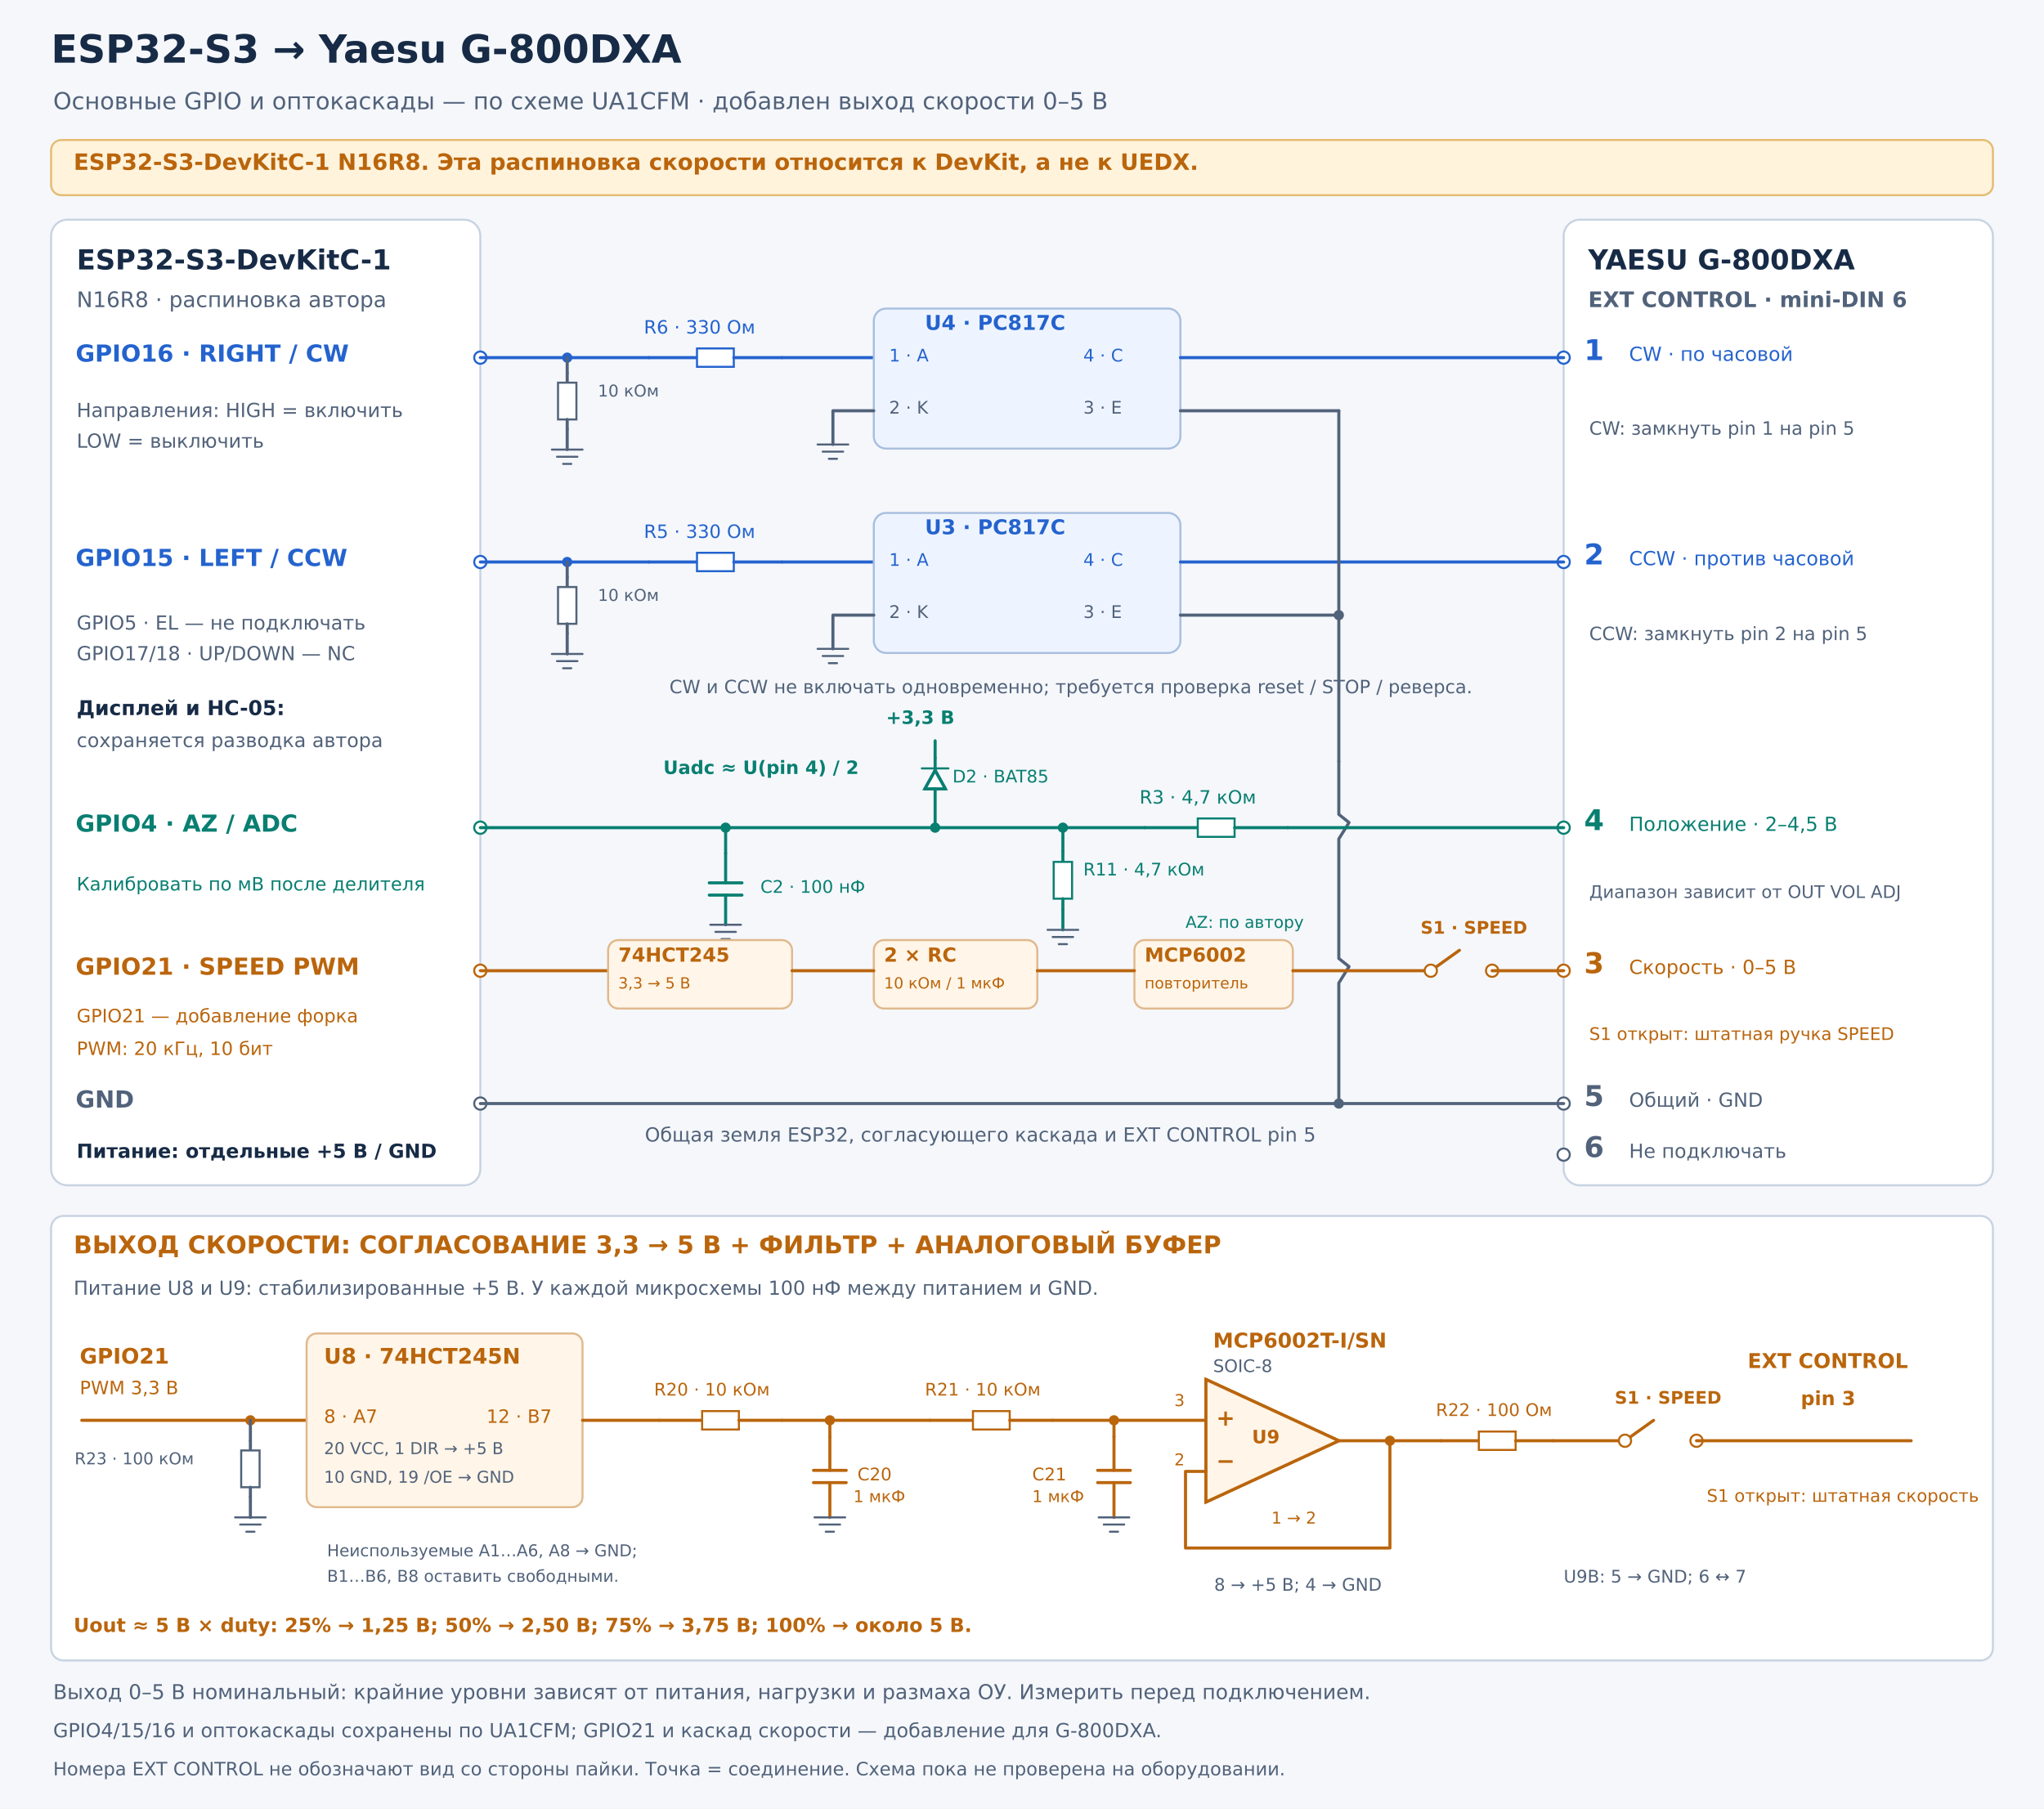
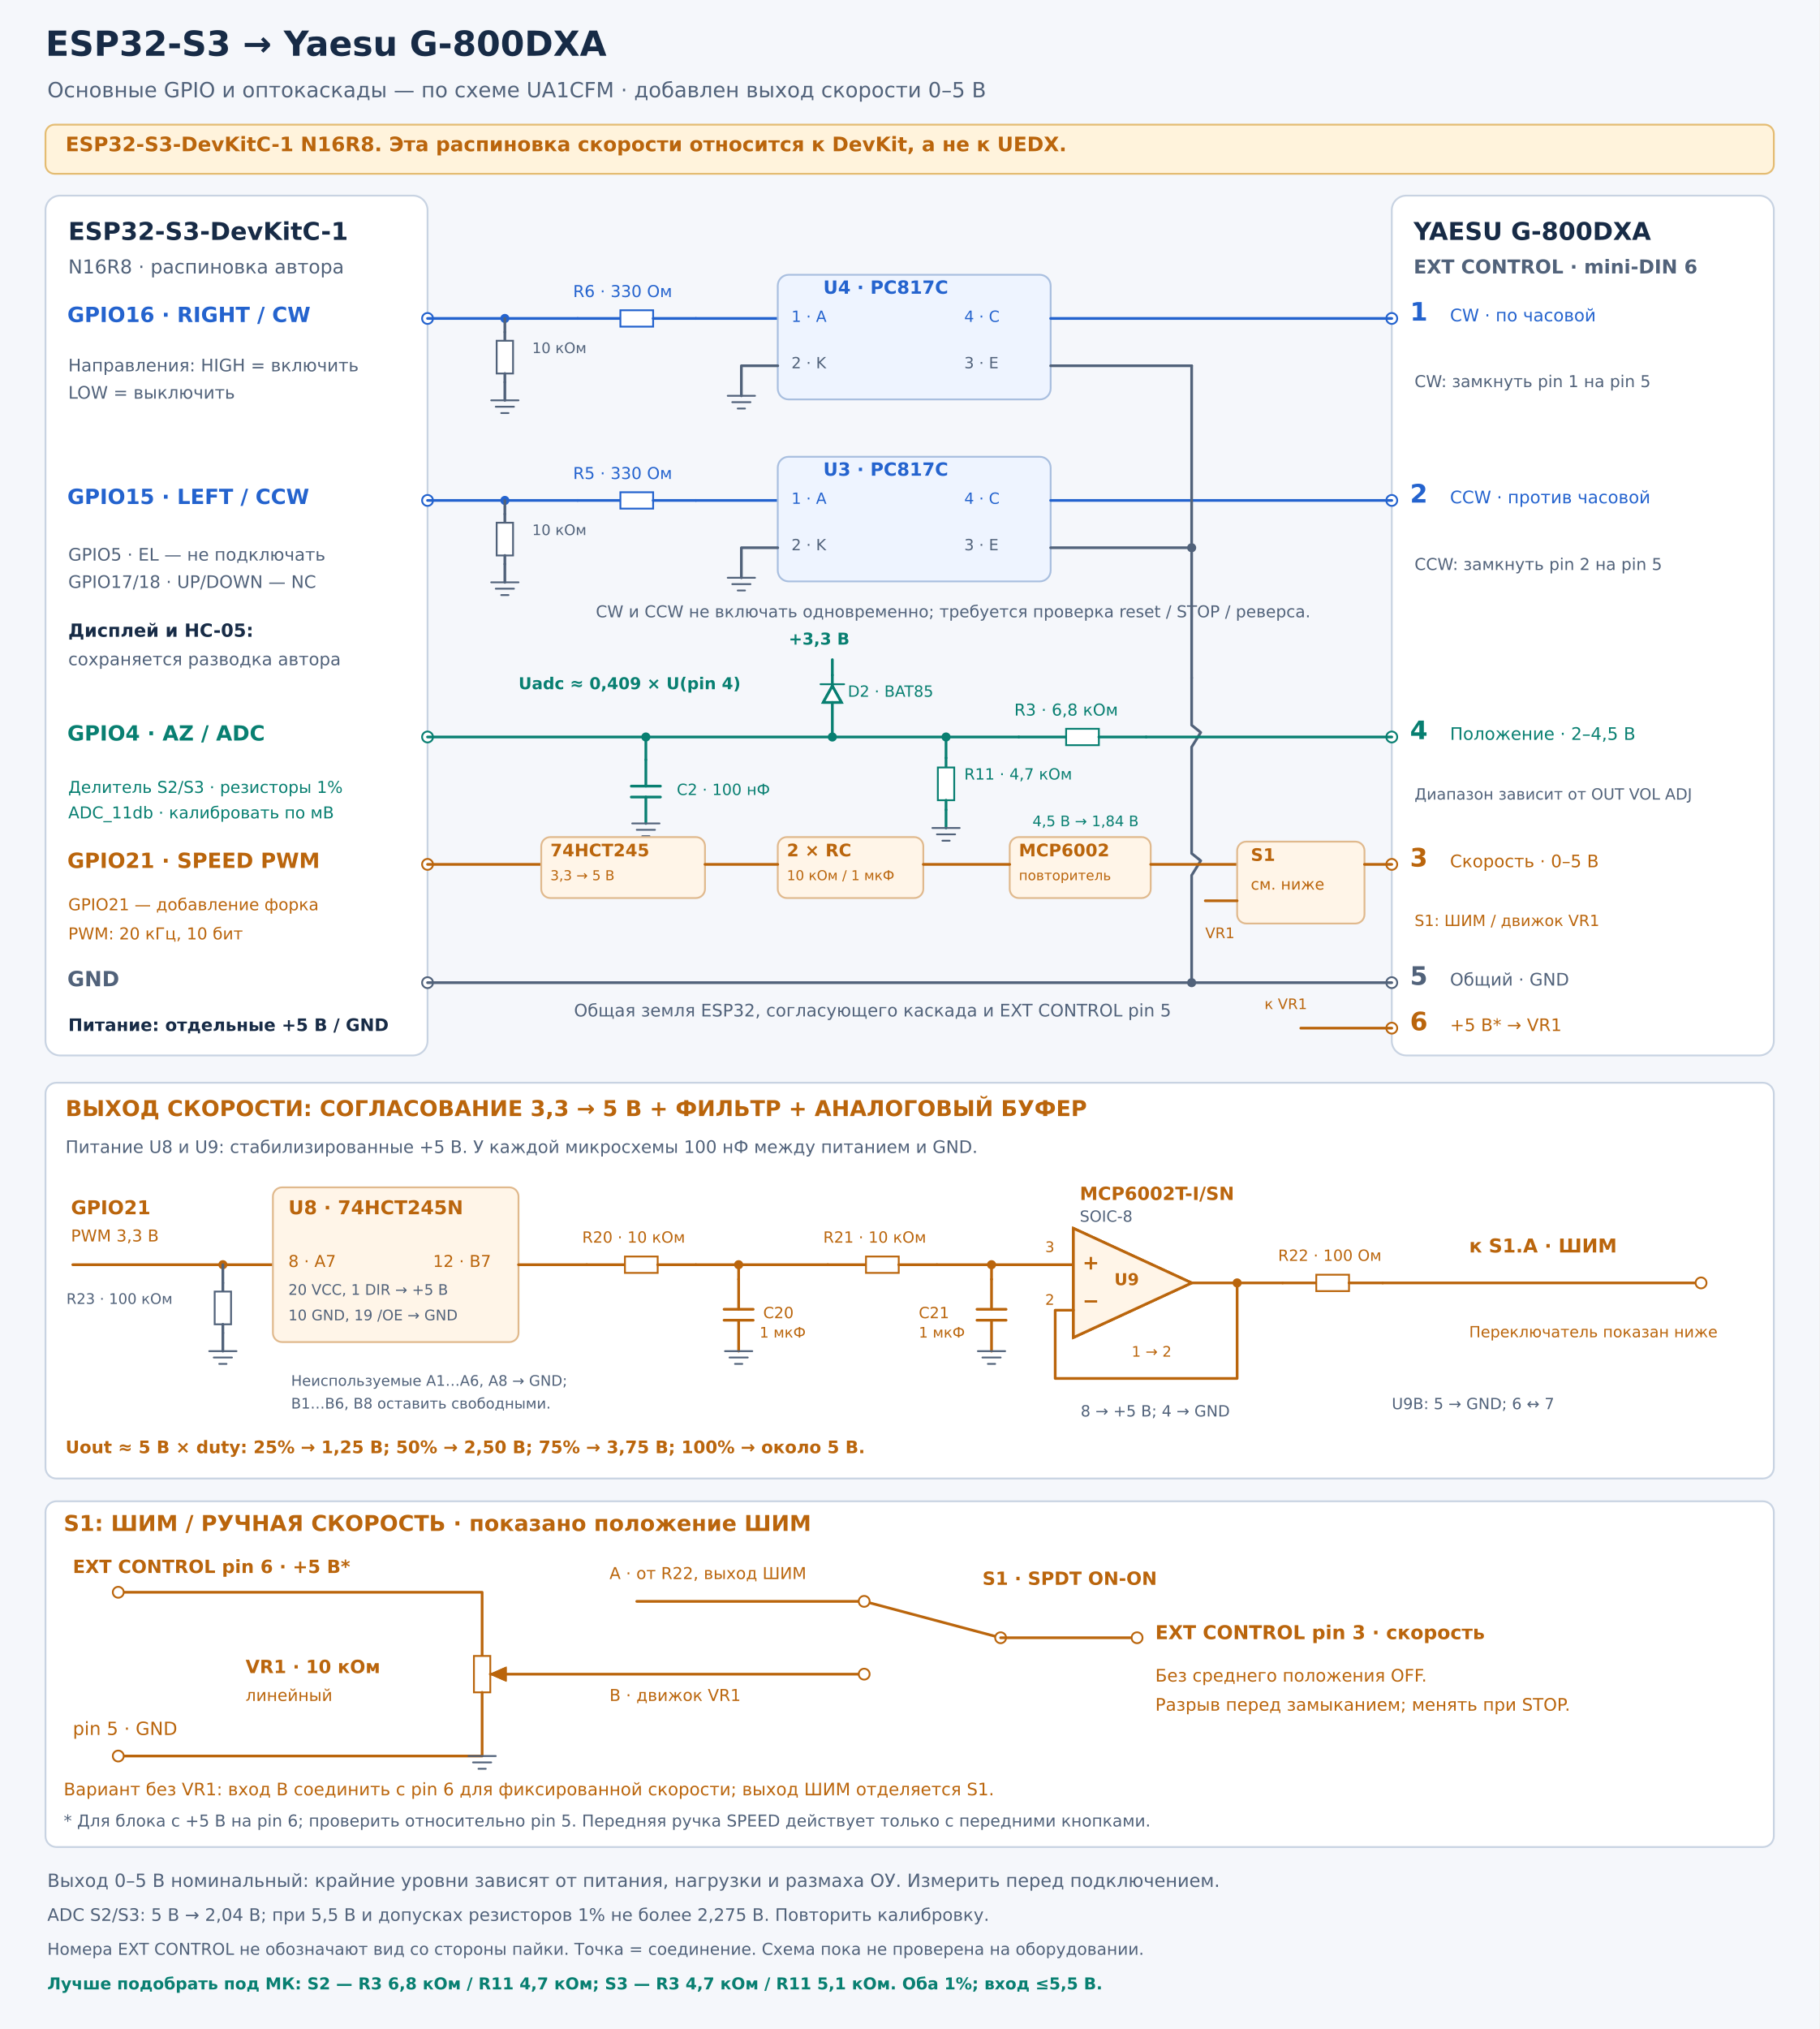
- <svg xmlns="http://www.w3.org/2000/svg" width="2000" height="1770" viewBox="0 0 2000 1770">
-   <rect width="2000" height="1770" fill="#f5f7fb" />
+ <svg xmlns="http://www.w3.org/2000/svg" width="2000" height="2230" viewBox="0 0 2000 2230">
+   <rect width="2000" height="2230" fill="#f5f7fb" />
  <text x="50" y="35" dominant-baseline="text-before-edge" font-family="DejaVu Sans,sans-serif" font-size="38" font-weight="bold" fill="#172b46">ESP32-S3 → Yaesu G-800DXA</text>
  <text x="52" y="91" dominant-baseline="text-before-edge" font-family="DejaVu Sans,sans-serif" font-size="23" font-weight="normal" fill="#51627a">Основные GPIO и оптокаскады — по схеме UA1CFM · добавлен выход скорости 0–5 В</text>
  <rect x="50" y="137" width="1900" height="54" rx="10" fill="#fff3dc" stroke="#e4bc72" stroke-width="2" />
  <text x="72" y="151" dominant-baseline="text-before-edge" font-family="DejaVu Sans,sans-serif" font-size="22" font-weight="bold" fill="#ba650c">ESP32-S3-DevKitC-1 N16R8. Эта распиновка скорости относится к DevKit, а не к UEDX.</text>
  <rect x="50" y="215" width="420" height="945" rx="16" fill="white" stroke="#c8d3e2" stroke-width="2" />
  <text x="75" y="245" dominant-baseline="text-before-edge" font-family="DejaVu Sans,sans-serif" font-size="27" font-weight="bold" fill="#172b46">ESP32-S3-DevKitC-1</text>
  <text x="75" y="286" dominant-baseline="text-before-edge" font-family="DejaVu Sans,sans-serif" font-size="21" font-weight="normal" fill="#51627a">N16R8 · распиновка автора</text>
  <text x="74" y="338" dominant-baseline="text-before-edge" font-family="DejaVu Sans,sans-serif" font-size="23" font-weight="bold" fill="#2463ce">GPIO16 · RIGHT / CW</text>
  <circle cx="470" cy="350" r="6" fill="white" stroke="#2463ce" stroke-width="2" />
  <text x="74" y="538" dominant-baseline="text-before-edge" font-family="DejaVu Sans,sans-serif" font-size="23" font-weight="bold" fill="#2463ce">GPIO15 · LEFT / CCW</text>
  <circle cx="470" cy="550" r="6" fill="white" stroke="#2463ce" stroke-width="2" />
  <text x="74" y="798" dominant-baseline="text-before-edge" font-family="DejaVu Sans,sans-serif" font-size="23" font-weight="bold" fill="#087f71">GPIO4 · AZ / ADC</text>
  <circle cx="470" cy="810" r="6" fill="white" stroke="#087f71" stroke-width="2" />
  <text x="74" y="938" dominant-baseline="text-before-edge" font-family="DejaVu Sans,sans-serif" font-size="23" font-weight="bold" fill="#ba650c">GPIO21 · SPEED PWM</text>
  <circle cx="470" cy="950" r="6" fill="white" stroke="#ba650c" stroke-width="2" />
  <text x="74" y="1068" dominant-baseline="text-before-edge" font-family="DejaVu Sans,sans-serif" font-size="23" font-weight="bold" fill="#51627a">GND</text>
  <circle cx="470" cy="1080" r="6" fill="white" stroke="#51627a" stroke-width="2" />
  <text x="75" y="395" dominant-baseline="text-before-edge" font-family="DejaVu Sans,sans-serif" font-size="19" font-weight="normal" fill="#51627a">Направления: HIGH = включить</text>
  <text x="75" y="425" dominant-baseline="text-before-edge" font-family="DejaVu Sans,sans-serif" font-size="19" font-weight="normal" fill="#51627a">LOW = выключить</text>
  <text x="75" y="603" dominant-baseline="text-before-edge" font-family="DejaVu Sans,sans-serif" font-size="19" font-weight="normal" fill="#51627a">GPIO5 · EL — не подключать</text>
  <text x="75" y="633" dominant-baseline="text-before-edge" font-family="DejaVu Sans,sans-serif" font-size="19" font-weight="normal" fill="#51627a">GPIO17/18 · UP/DOWN — NC</text>
  <text x="75" y="686" dominant-baseline="text-before-edge" font-family="DejaVu Sans,sans-serif" font-size="20" font-weight="bold" fill="#172b46">Дисплей и HC-05:</text>
  <text x="75" y="718" dominant-baseline="text-before-edge" font-family="DejaVu Sans,sans-serif" font-size="19" font-weight="normal" fill="#51627a">сохраняется разводка автора</text>
-   <text x="75" y="859" dominant-baseline="text-before-edge" font-family="DejaVu Sans,sans-serif" font-size="18" font-weight="normal" fill="#087f71">Калибровать по мВ после делителя</text>
+   <text x="75" y="859" dominant-baseline="text-before-edge" font-family="DejaVu Sans,sans-serif" font-size="18" font-weight="normal" fill="#087f71">Делитель S2/S3 · резисторы 1%</text>
+   <text x="75" y="887" dominant-baseline="text-before-edge" font-family="DejaVu Sans,sans-serif" font-size="18" font-weight="normal" fill="#087f71">ADC_11db · калибровать по мВ</text>
  <text x="75" y="988" dominant-baseline="text-before-edge" font-family="DejaVu Sans,sans-serif" font-size="18" font-weight="normal" fill="#ba650c">GPIO21 — добавление форка</text>
  <text x="75" y="1020" dominant-baseline="text-before-edge" font-family="DejaVu Sans,sans-serif" font-size="18" font-weight="normal" fill="#ba650c">PWM: 20 кГц, 10 бит</text>
  <text x="75" y="1120" dominant-baseline="text-before-edge" font-family="DejaVu Sans,sans-serif" font-size="19" font-weight="bold" fill="#172b46">Питание: отдельные +5 В / GND</text>
  <rect x="1530" y="215" width="420" height="945" rx="16" fill="white" stroke="#c8d3e2" stroke-width="2" />
  <text x="1554" y="245" dominant-baseline="text-before-edge" font-family="DejaVu Sans,sans-serif" font-size="27" font-weight="bold" fill="#172b46">YAESU G-800DXA</text>
  <text x="1554" y="286" dominant-baseline="text-before-edge" font-family="DejaVu Sans,sans-serif" font-size="21" font-weight="bold" fill="#51627a">EXT CONTROL · mini-DIN 6</text>
  <circle cx="1530" cy="350" r="6" fill="white" stroke="#2463ce" stroke-width="2" />
  <text x="1550" y="333" dominant-baseline="text-before-edge" font-family="DejaVu Sans,sans-serif" font-size="28" font-weight="bold" fill="#2463ce">1</text>
  <text x="1594" y="340" dominant-baseline="text-before-edge" font-family="DejaVu Sans,sans-serif" font-size="19" font-weight="normal" fill="#2463ce">CW · по часовой</text>
  <circle cx="1530" cy="550" r="6" fill="white" stroke="#2463ce" stroke-width="2" />
  <text x="1550" y="533" dominant-baseline="text-before-edge" font-family="DejaVu Sans,sans-serif" font-size="28" font-weight="bold" fill="#2463ce">2</text>
  <text x="1594" y="540" dominant-baseline="text-before-edge" font-family="DejaVu Sans,sans-serif" font-size="19" font-weight="normal" fill="#2463ce">CCW · против часовой</text>
  <circle cx="1530" cy="810" r="6" fill="white" stroke="#087f71" stroke-width="2" />
  <text x="1550" y="793" dominant-baseline="text-before-edge" font-family="DejaVu Sans,sans-serif" font-size="28" font-weight="bold" fill="#087f71">4</text>
  <text x="1594" y="800" dominant-baseline="text-before-edge" font-family="DejaVu Sans,sans-serif" font-size="19" font-weight="normal" fill="#087f71">Положение · 2–4,5 В</text>
  <circle cx="1530" cy="950" r="6" fill="white" stroke="#ba650c" stroke-width="2" />
  <text x="1550" y="933" dominant-baseline="text-before-edge" font-family="DejaVu Sans,sans-serif" font-size="28" font-weight="bold" fill="#ba650c">3</text>
  <text x="1594" y="940" dominant-baseline="text-before-edge" font-family="DejaVu Sans,sans-serif" font-size="19" font-weight="normal" fill="#ba650c">Скорость · 0–5 В</text>
  <circle cx="1530" cy="1080" r="6" fill="white" stroke="#51627a" stroke-width="2" />
  <text x="1550" y="1063" dominant-baseline="text-before-edge" font-family="DejaVu Sans,sans-serif" font-size="28" font-weight="bold" fill="#51627a">5</text>
  <text x="1594" y="1070" dominant-baseline="text-before-edge" font-family="DejaVu Sans,sans-serif" font-size="19" font-weight="normal" fill="#51627a">Общий · GND</text>
-   <circle cx="1530" cy="1130" r="6" fill="white" stroke="#51627a" stroke-width="2" />
-   <text x="1550" y="1113" dominant-baseline="text-before-edge" font-family="DejaVu Sans,sans-serif" font-size="28" font-weight="bold" fill="#51627a">6</text>
-   <text x="1594" y="1120" dominant-baseline="text-before-edge" font-family="DejaVu Sans,sans-serif" font-size="19" font-weight="normal" fill="#51627a">Не подключать</text>
+   <circle cx="1530" cy="1130" r="6" fill="white" stroke="#ba650c" stroke-width="2" />
+   <text x="1550" y="1113" dominant-baseline="text-before-edge" font-family="DejaVu Sans,sans-serif" font-size="28" font-weight="bold" fill="#ba650c">6</text>
+   <text x="1594" y="1120" dominant-baseline="text-before-edge" font-family="DejaVu Sans,sans-serif" font-size="19" font-weight="normal" fill="#ba650c">+5 В* → VR1</text>
  <text x="1555" y="413" dominant-baseline="text-before-edge" font-family="DejaVu Sans,sans-serif" font-size="18" font-weight="normal" fill="#51627a">CW: замкнуть pin 1 на pin 5</text>
  <text x="1555" y="614" dominant-baseline="text-before-edge" font-family="DejaVu Sans,sans-serif" font-size="18" font-weight="normal" fill="#51627a">CCW: замкнуть pin 2 на pin 5</text>
  <text x="1555" y="867" dominant-baseline="text-before-edge" font-family="DejaVu Sans,sans-serif" font-size="17" font-weight="normal" fill="#51627a">Диапазон зависит от OUT VOL ADJ</text>
-   <text x="1555" y="1006" dominant-baseline="text-before-edge" font-family="DejaVu Sans,sans-serif" font-size="17" font-weight="normal" fill="#ba650c">S1 открыт: штатная ручка SPEED</text>
+   <text x="1555" y="1006" dominant-baseline="text-before-edge" font-family="DejaVu Sans,sans-serif" font-size="17" font-weight="normal" fill="#ba650c">S1: ШИМ / движок VR1</text>
  <polyline points="470,350 635,350" fill="none" stroke="#2463ce" stroke-width="3" stroke-linecap="round" stroke-linejoin="round" />
  <polyline points="635,350 682.0,350" fill="none" stroke="#2463ce" stroke-width="3" stroke-linecap="round" stroke-linejoin="round" />
  <rect x="682.0" y="341" width="36" height="18" rx="0" fill="white" stroke="#2463ce" stroke-width="2" />
  <polyline points="718.0,350 765,350" fill="none" stroke="#2463ce" stroke-width="3" stroke-linecap="round" stroke-linejoin="round" />
  <text x="630" y="314" dominant-baseline="text-before-edge" font-family="DejaVu Sans,sans-serif" font-size="18" font-weight="normal" fill="#2463ce">R6 · 330 Ом</text>
  <polyline points="765,350 855,350" fill="none" stroke="#2463ce" stroke-width="3" stroke-linecap="round" stroke-linejoin="round" />
  <circle cx="555" cy="350" r="5" fill="#2463ce" />
  <polyline points="555,365 555,374.5" fill="none" stroke="#51627a" stroke-width="3" stroke-linecap="round" stroke-linejoin="round" />
  <rect x="546" y="374.5" width="18" height="36" rx="0" fill="white" stroke="#51627a" stroke-width="2" />
  <polyline points="555,410.5 555,420" fill="none" stroke="#51627a" stroke-width="3" stroke-linecap="round" stroke-linejoin="round" />
  <text x="585" y="377" dominant-baseline="text-before-edge" font-family="DejaVu Sans,sans-serif" font-size="16" font-weight="normal" fill="#51627a">10 кОм</text>
  <polyline points="555,350 555,365" fill="none" stroke="#51627a" stroke-width="3" stroke-linecap="round" stroke-linejoin="round" />
  <polyline points="555,420 555,440" fill="none" stroke="#51627a" stroke-width="3" stroke-linecap="round" stroke-linejoin="round" />
  <polyline points="540,440 570,440" fill="none" stroke="#51627a" stroke-width="2" stroke-linecap="round" stroke-linejoin="round" />
  <polyline points="545,447 565,447" fill="none" stroke="#51627a" stroke-width="2" stroke-linecap="round" stroke-linejoin="round" />
  <polyline points="551,454 559,454" fill="none" stroke="#51627a" stroke-width="2" stroke-linecap="round" stroke-linejoin="round" />
  <rect x="855" y="302" width="300" height="137" rx="12" fill="#eef4ff" stroke="#a9bfdf" stroke-width="2" />
  <text x="905" y="309" dominant-baseline="text-before-edge" font-family="DejaVu Sans,sans-serif" font-size="20" font-weight="bold" fill="#2463ce">U4 · PC817C</text>
  <text x="870" y="342" dominant-baseline="text-before-edge" font-family="DejaVu Sans,sans-serif" font-size="17" font-weight="normal" fill="#2463ce">1 · A</text>
  <text x="870" y="393" dominant-baseline="text-before-edge" font-family="DejaVu Sans,sans-serif" font-size="17" font-weight="normal" fill="#51627a">2 · K</text>
  <text x="1060" y="342" dominant-baseline="text-before-edge" font-family="DejaVu Sans,sans-serif" font-size="17" font-weight="normal" fill="#2463ce">4 · C</text>
  <text x="1060" y="393" dominant-baseline="text-before-edge" font-family="DejaVu Sans,sans-serif" font-size="17" font-weight="normal" fill="#51627a">3 · E</text>
  <polyline points="855,402 815,402 815,435" fill="none" stroke="#51627a" stroke-width="3" stroke-linecap="round" stroke-linejoin="round" />
  <polyline points="800,435 830,435" fill="none" stroke="#51627a" stroke-width="2" stroke-linecap="round" stroke-linejoin="round" />
  <polyline points="805,442 825,442" fill="none" stroke="#51627a" stroke-width="2" stroke-linecap="round" stroke-linejoin="round" />
  <polyline points="811,449 819,449" fill="none" stroke="#51627a" stroke-width="2" stroke-linecap="round" stroke-linejoin="round" />
  <polyline points="1155,350 1530,350" fill="none" stroke="#2463ce" stroke-width="3" stroke-linecap="round" stroke-linejoin="round" />
  <polyline points="1155,402 1310,402" fill="none" stroke="#51627a" stroke-width="3" stroke-linecap="round" stroke-linejoin="round" />
  <polyline points="470,550 635,550" fill="none" stroke="#2463ce" stroke-width="3" stroke-linecap="round" stroke-linejoin="round" />
  <polyline points="635,550 682.0,550" fill="none" stroke="#2463ce" stroke-width="3" stroke-linecap="round" stroke-linejoin="round" />
  <rect x="682.0" y="541" width="36" height="18" rx="0" fill="white" stroke="#2463ce" stroke-width="2" />
  <polyline points="718.0,550 765,550" fill="none" stroke="#2463ce" stroke-width="3" stroke-linecap="round" stroke-linejoin="round" />
  <text x="630" y="514" dominant-baseline="text-before-edge" font-family="DejaVu Sans,sans-serif" font-size="18" font-weight="normal" fill="#2463ce">R5 · 330 Ом</text>
  <polyline points="765,550 855,550" fill="none" stroke="#2463ce" stroke-width="3" stroke-linecap="round" stroke-linejoin="round" />
  <circle cx="555" cy="550" r="5" fill="#2463ce" />
  <polyline points="555,565 555,574.5" fill="none" stroke="#51627a" stroke-width="3" stroke-linecap="round" stroke-linejoin="round" />
  <rect x="546" y="574.5" width="18" height="36" rx="0" fill="white" stroke="#51627a" stroke-width="2" />
  <polyline points="555,610.5 555,620" fill="none" stroke="#51627a" stroke-width="3" stroke-linecap="round" stroke-linejoin="round" />
  <text x="585" y="577" dominant-baseline="text-before-edge" font-family="DejaVu Sans,sans-serif" font-size="16" font-weight="normal" fill="#51627a">10 кОм</text>
  <polyline points="555,550 555,565" fill="none" stroke="#51627a" stroke-width="3" stroke-linecap="round" stroke-linejoin="round" />
  <polyline points="555,620 555,640" fill="none" stroke="#51627a" stroke-width="3" stroke-linecap="round" stroke-linejoin="round" />
  <polyline points="540,640 570,640" fill="none" stroke="#51627a" stroke-width="2" stroke-linecap="round" stroke-linejoin="round" />
  <polyline points="545,647 565,647" fill="none" stroke="#51627a" stroke-width="2" stroke-linecap="round" stroke-linejoin="round" />
  <polyline points="551,654 559,654" fill="none" stroke="#51627a" stroke-width="2" stroke-linecap="round" stroke-linejoin="round" />
  <rect x="855" y="502" width="300" height="137" rx="12" fill="#eef4ff" stroke="#a9bfdf" stroke-width="2" />
  <text x="905" y="509" dominant-baseline="text-before-edge" font-family="DejaVu Sans,sans-serif" font-size="20" font-weight="bold" fill="#2463ce">U3 · PC817C</text>
  <text x="870" y="542" dominant-baseline="text-before-edge" font-family="DejaVu Sans,sans-serif" font-size="17" font-weight="normal" fill="#2463ce">1 · A</text>
  <text x="870" y="593" dominant-baseline="text-before-edge" font-family="DejaVu Sans,sans-serif" font-size="17" font-weight="normal" fill="#51627a">2 · K</text>
  <text x="1060" y="542" dominant-baseline="text-before-edge" font-family="DejaVu Sans,sans-serif" font-size="17" font-weight="normal" fill="#2463ce">4 · C</text>
  <text x="1060" y="593" dominant-baseline="text-before-edge" font-family="DejaVu Sans,sans-serif" font-size="17" font-weight="normal" fill="#51627a">3 · E</text>
  <polyline points="855,602 815,602 815,635" fill="none" stroke="#51627a" stroke-width="3" stroke-linecap="round" stroke-linejoin="round" />
  <polyline points="800,635 830,635" fill="none" stroke="#51627a" stroke-width="2" stroke-linecap="round" stroke-linejoin="round" />
  <polyline points="805,642 825,642" fill="none" stroke="#51627a" stroke-width="2" stroke-linecap="round" stroke-linejoin="round" />
  <polyline points="811,649 819,649" fill="none" stroke="#51627a" stroke-width="2" stroke-linecap="round" stroke-linejoin="round" />
  <polyline points="1155,550 1530,550" fill="none" stroke="#2463ce" stroke-width="3" stroke-linecap="round" stroke-linejoin="round" />
  <polyline points="1155,602 1310,602" fill="none" stroke="#51627a" stroke-width="3" stroke-linecap="round" stroke-linejoin="round" />
  <polyline points="1310,402 1310,602 1310,745" fill="none" stroke="#51627a" stroke-width="3" stroke-linecap="round" stroke-linejoin="round" />
  <polyline points="1310,745 1310,797 1320,805 1310,821 1310,938 1320,946 1310,962 1310,1080" fill="none" stroke="#51627a" stroke-width="3" stroke-linecap="round" stroke-linejoin="round" />
  <circle cx="1310" cy="602" r="5" fill="#51627a" />
  <text x="655" y="666" dominant-baseline="text-before-edge" font-family="DejaVu Sans,sans-serif" font-size="18" font-weight="normal" fill="#51627a">CW и CCW не включать одновременно; требуется проверка reset / STOP / реверса.</text>
  <polyline points="1530,810 1260,810" fill="none" stroke="#087f71" stroke-width="3" stroke-linecap="round" stroke-linejoin="round" />
  <polyline points="1120,810 1172.0,810" fill="none" stroke="#087f71" stroke-width="3" stroke-linecap="round" stroke-linejoin="round" />
  <rect x="1172.0" y="801" width="36" height="18" rx="0" fill="white" stroke="#087f71" stroke-width="2" />
  <polyline points="1208.0,810 1260,810" fill="none" stroke="#087f71" stroke-width="3" stroke-linecap="round" stroke-linejoin="round" />
-   <text x="1115" y="774" dominant-baseline="text-before-edge" font-family="DejaVu Sans,sans-serif" font-size="18" font-weight="normal" fill="#087f71">R3 · 4,7 кОм</text>
+   <text x="1115" y="774" dominant-baseline="text-before-edge" font-family="DejaVu Sans,sans-serif" font-size="18" font-weight="normal" fill="#087f71">R3 · 6,8 кОм</text>
  <polyline points="1120,810 470,810" fill="none" stroke="#087f71" stroke-width="3" stroke-linecap="round" stroke-linejoin="round" />
  <polyline points="1040,833 1040,843.5" fill="none" stroke="#087f71" stroke-width="3" stroke-linecap="round" stroke-linejoin="round" />
  <rect x="1031" y="843.5" width="18" height="36" rx="0" fill="white" stroke="#087f71" stroke-width="2" />
  <polyline points="1040,879.5 1040,890" fill="none" stroke="#087f71" stroke-width="3" stroke-linecap="round" stroke-linejoin="round" />
  <text x="1060" y="845" dominant-baseline="text-before-edge" font-family="DejaVu Sans,sans-serif" font-size="17" font-weight="normal" fill="#087f71">R11 · 4,7 кОм</text>
  <polyline points="1040,810 1040,833" fill="none" stroke="#087f71" stroke-width="3" stroke-linecap="round" stroke-linejoin="round" />
  <circle cx="1040" cy="810" r="5" fill="#087f71" />
  <polyline points="1040,890 1040,910" fill="none" stroke="#087f71" stroke-width="3" stroke-linecap="round" stroke-linejoin="round" />
  <polyline points="1025,910 1055,910" fill="none" stroke="#51627a" stroke-width="2" stroke-linecap="round" stroke-linejoin="round" />
  <polyline points="1030,917 1050,917" fill="none" stroke="#51627a" stroke-width="2" stroke-linecap="round" stroke-linejoin="round" />
  <polyline points="1036,924 1044,924" fill="none" stroke="#51627a" stroke-width="2" stroke-linecap="round" stroke-linejoin="round" />
  <polyline points="710,835 710,864" fill="none" stroke="#087f71" stroke-width="3" stroke-linecap="round" stroke-linejoin="round" />
  <polyline points="694,864 726,864" fill="none" stroke="#087f71" stroke-width="3" stroke-linecap="round" stroke-linejoin="round" />
  <polyline points="694,876 726,876" fill="none" stroke="#087f71" stroke-width="3" stroke-linecap="round" stroke-linejoin="round" />
  <polyline points="710,876 710,905" fill="none" stroke="#087f71" stroke-width="3" stroke-linecap="round" stroke-linejoin="round" />
  <text x="744" y="862" dominant-baseline="text-before-edge" font-family="DejaVu Sans,sans-serif" font-size="17" font-weight="normal" fill="#087f71">C2 · 100 нФ</text>
  <polyline points="710,810 710,835" fill="none" stroke="#087f71" stroke-width="3" stroke-linecap="round" stroke-linejoin="round" />
  <circle cx="710" cy="810" r="5" fill="#087f71" />
  <polyline points="695,905 725,905" fill="none" stroke="#51627a" stroke-width="2" stroke-linecap="round" stroke-linejoin="round" />
  <polyline points="700,912 720,912" fill="none" stroke="#51627a" stroke-width="2" stroke-linecap="round" stroke-linejoin="round" />
  <polyline points="706,919 714,919" fill="none" stroke="#51627a" stroke-width="2" stroke-linecap="round" stroke-linejoin="round" />
  <polyline points="915,742 915,754" fill="none" stroke="#087f71" stroke-width="3" stroke-linecap="round" stroke-linejoin="round" />
  <polyline points="905,772 925,772 915,754 905,772" fill="none" stroke="#087f71" stroke-width="3" stroke-linecap="round" stroke-linejoin="round" />
  <polygon points="905,772 925,772 915,754" fill="white" stroke="#087f71" stroke-width="3" />
  <polyline points="902,752 928,752" fill="none" stroke="#087f71" stroke-width="2" stroke-linecap="round" stroke-linejoin="round" />
  <polyline points="915,772 915,810" fill="none" stroke="#087f71" stroke-width="3" stroke-linecap="round" stroke-linejoin="round" />
  <circle cx="915" cy="810" r="5" fill="#087f71" />
  <polyline points="915,742 915,725" fill="none" stroke="#087f71" stroke-width="3" stroke-linecap="round" stroke-linejoin="round" />
  <text x="867" y="696" dominant-baseline="text-before-edge" font-family="DejaVu Sans,sans-serif" font-size="18" font-weight="bold" fill="#087f71">+3,3 В</text>
  <text x="932" y="754" dominant-baseline="text-before-edge" font-family="DejaVu Sans,sans-serif" font-size="17" font-weight="normal" fill="#087f71">D2 · BAT85</text>
-   <text x="649" y="745" dominant-baseline="text-before-edge" font-family="DejaVu Sans,sans-serif" font-size="18" font-weight="bold" fill="#087f71">Uadc ≈ U(pin 4) / 2</text>
-   <text x="1160" y="897" dominant-baseline="text-before-edge" font-family="DejaVu Sans,sans-serif" font-size="16" font-weight="normal" fill="#087f71">AZ: по автору</text>
+   <text x="570" y="745" dominant-baseline="text-before-edge" font-family="DejaVu Sans,sans-serif" font-size="18" font-weight="bold" fill="#087f71">Uadc ≈ 0,409 × U(pin 4)</text>
+   <text x="1135" y="897" dominant-baseline="text-before-edge" font-family="DejaVu Sans,sans-serif" font-size="16" font-weight="normal" fill="#087f71">4,5 В → 1,84 В</text>
  <polyline points="470,950 595,950" fill="none" stroke="#ba650c" stroke-width="3" stroke-linecap="round" stroke-linejoin="round" />
  <rect x="595" y="920" width="180" height="67" rx="10" fill="#fff5e8" stroke="#e0b98d" stroke-width="2" />
  <text x="605" y="928" dominant-baseline="text-before-edge" font-family="DejaVu Sans,sans-serif" font-size="19" font-weight="bold" fill="#ba650c">74HCT245</text>
  <text x="605" y="957" dominant-baseline="text-before-edge" font-family="DejaVu Sans,sans-serif" font-size="15" font-weight="normal" fill="#ba650c">3,3 → 5 В</text>
  <rect x="855" y="920" width="160" height="67" rx="10" fill="#fff5e8" stroke="#e0b98d" stroke-width="2" />
  <text x="865" y="928" dominant-baseline="text-before-edge" font-family="DejaVu Sans,sans-serif" font-size="19" font-weight="bold" fill="#ba650c">2 × RC</text>
  <text x="865" y="957" dominant-baseline="text-before-edge" font-family="DejaVu Sans,sans-serif" font-size="15" font-weight="normal" fill="#ba650c">10 кОм / 1 мкФ</text>
  <rect x="1110" y="920" width="155" height="67" rx="10" fill="#fff5e8" stroke="#e0b98d" stroke-width="2" />
  <text x="1120" y="928" dominant-baseline="text-before-edge" font-family="DejaVu Sans,sans-serif" font-size="19" font-weight="bold" fill="#ba650c">MCP6002</text>
  <text x="1120" y="957" dominant-baseline="text-before-edge" font-family="DejaVu Sans,sans-serif" font-size="15" font-weight="normal" fill="#ba650c">повторитель</text>
  <polyline points="775,950 855,950" fill="none" stroke="#ba650c" stroke-width="3" stroke-linecap="round" stroke-linejoin="round" />
  <polyline points="1015,950 1110,950" fill="none" stroke="#ba650c" stroke-width="3" stroke-linecap="round" stroke-linejoin="round" />
-   <polyline points="1265,950 1400,950" fill="none" stroke="#ba650c" stroke-width="3" stroke-linecap="round" stroke-linejoin="round" />
-   <polyline points="1400,950 1428,930" fill="none" stroke="#ba650c" stroke-width="3" stroke-linecap="round" stroke-linejoin="round" />
-   <circle cx="1400" cy="950" r="6" fill="white" stroke="#ba650c" stroke-width="2" />
-   <circle cx="1460" cy="950" r="6" fill="white" stroke="#ba650c" stroke-width="2" />
-   <text x="1390" y="902" dominant-baseline="text-before-edge" font-family="DejaVu Sans,sans-serif" font-size="17" font-weight="bold" fill="#ba650c">S1 · SPEED</text>
-   <polyline points="1460,950 1530,950" fill="none" stroke="#ba650c" stroke-width="3" stroke-linecap="round" stroke-linejoin="round" />
+   <polyline points="1265,950 1360,950" fill="none" stroke="#ba650c" stroke-width="3" stroke-linecap="round" stroke-linejoin="round" />
+   <rect x="1360" y="925" width="140" height="90" rx="10" fill="#fff5e8" stroke="#e0b98d" stroke-width="2" />
+   <text x="1375" y="933" dominant-baseline="text-before-edge" font-family="DejaVu Sans,sans-serif" font-size="19" font-weight="bold" fill="#ba650c">S1</text>
+   <text x="1375" y="966" dominant-baseline="text-before-edge" font-family="DejaVu Sans,sans-serif" font-size="17" font-weight="normal" fill="#ba650c">см. ниже</text>
+   <polyline points="1500,950 1530,950" fill="none" stroke="#ba650c" stroke-width="3" stroke-linecap="round" stroke-linejoin="round" />
+   <polyline points="1325,990 1360,990" fill="none" stroke="#ba650c" stroke-width="3" stroke-linecap="round" stroke-linejoin="round" />
+   <text x="1325" y="1020" dominant-baseline="text-before-edge" font-family="DejaVu Sans,sans-serif" font-size="16" font-weight="normal" fill="#ba650c">VR1</text>
+   <polyline points="1430,1130 1530,1130" fill="none" stroke="#ba650c" stroke-width="3" stroke-linecap="round" stroke-linejoin="round" />
+   <text x="1390" y="1098" dominant-baseline="text-before-edge" font-family="DejaVu Sans,sans-serif" font-size="16" font-weight="normal" fill="#ba650c">к VR1</text>
  <polyline points="470,1080 1530,1080" fill="none" stroke="#51627a" stroke-width="3" stroke-linecap="round" stroke-linejoin="round" />
  <circle cx="1310" cy="1080" r="5" fill="#51627a" />
  <text x="631" y="1104" dominant-baseline="text-before-edge" font-family="DejaVu Sans,sans-serif" font-size="19" font-weight="normal" fill="#51627a">Общая земля ESP32, согласующего каскада и EXT CONTROL pin 5</text>
  <rect x="50" y="1190" width="1900" height="435" rx="12" fill="white" stroke="#c8d3e2" stroke-width="2" />
  <text x="72" y="1210" dominant-baseline="text-before-edge" font-family="DejaVu Sans,sans-serif" font-size="24" font-weight="bold" fill="#ba650c">ВЫХОД СКОРОСТИ: СОГЛАСОВАНИЕ 3,3 → 5 В + ФИЛЬТР + АНАЛОГОВЫЙ БУФЕР</text>
  <text x="72" y="1254" dominant-baseline="text-before-edge" font-family="DejaVu Sans,sans-serif" font-size="19" font-weight="normal" fill="#51627a">Питание U8 и U9: стабилизированные +5 В. У каждой микросхемы 100 нФ между питанием и GND.</text>
  <text x="78" y="1320" dominant-baseline="text-before-edge" font-family="DejaVu Sans,sans-serif" font-size="21" font-weight="bold" fill="#ba650c">GPIO21</text>
  <text x="78" y="1352" dominant-baseline="text-before-edge" font-family="DejaVu Sans,sans-serif" font-size="18" font-weight="normal" fill="#ba650c">PWM 3,3 В</text>
  <polyline points="80,1390 300,1390" fill="none" stroke="#ba650c" stroke-width="3" stroke-linecap="round" stroke-linejoin="round" />
  <circle cx="245" cy="1390" r="5" fill="#ba650c" />
  <polyline points="245,1410 245,1419.5" fill="none" stroke="#51627a" stroke-width="3" stroke-linecap="round" stroke-linejoin="round" />
  <rect x="236" y="1419.5" width="18" height="36" rx="0" fill="white" stroke="#51627a" stroke-width="2" />
  <polyline points="245,1455.5 245,1465" fill="none" stroke="#51627a" stroke-width="3" stroke-linecap="round" stroke-linejoin="round" />
  <text x="73" y="1422" dominant-baseline="text-before-edge" font-family="DejaVu Sans,sans-serif" font-size="16" font-weight="normal" fill="#51627a">R23 · 100 кОм</text>
  <polyline points="245,1390 245,1410" fill="none" stroke="#51627a" stroke-width="3" stroke-linecap="round" stroke-linejoin="round" />
  <polyline points="245,1465 245,1485" fill="none" stroke="#51627a" stroke-width="3" stroke-linecap="round" stroke-linejoin="round" />
  <polyline points="230,1485 260,1485" fill="none" stroke="#51627a" stroke-width="2" stroke-linecap="round" stroke-linejoin="round" />
  <polyline points="235,1492 255,1492" fill="none" stroke="#51627a" stroke-width="2" stroke-linecap="round" stroke-linejoin="round" />
  <polyline points="241,1499 249,1499" fill="none" stroke="#51627a" stroke-width="2" stroke-linecap="round" stroke-linejoin="round" />
  <rect x="300" y="1305" width="270" height="170" rx="10" fill="#fff5e8" stroke="#e0b98d" stroke-width="2" />
  <text x="317" y="1320" dominant-baseline="text-before-edge" font-family="DejaVu Sans,sans-serif" font-size="21" font-weight="bold" fill="#ba650c">U8 · 74HCT245N</text>
  <text x="317" y="1380" dominant-baseline="text-before-edge" font-family="DejaVu Sans,sans-serif" font-size="18" font-weight="normal" fill="#ba650c">8 · A7</text>
  <text x="476" y="1380" dominant-baseline="text-before-edge" font-family="DejaVu Sans,sans-serif" font-size="18" font-weight="normal" fill="#ba650c">12 · B7</text>
  <text x="317" y="1412" dominant-baseline="text-before-edge" font-family="DejaVu Sans,sans-serif" font-size="16" font-weight="normal" fill="#51627a">20 VCC, 1 DIR → +5 В</text>
  <text x="317" y="1440" dominant-baseline="text-before-edge" font-family="DejaVu Sans,sans-serif" font-size="16" font-weight="normal" fill="#51627a">10 GND, 19 /OE → GND</text>
  <polyline points="570,1390 645,1390" fill="none" stroke="#ba650c" stroke-width="3" stroke-linecap="round" stroke-linejoin="round" />
  <polyline points="645,1390 687.0,1390" fill="none" stroke="#ba650c" stroke-width="3" stroke-linecap="round" stroke-linejoin="round" />
  <rect x="687.0" y="1381" width="36" height="18" rx="0" fill="white" stroke="#ba650c" stroke-width="2" />
  <polyline points="723.0,1390 765,1390" fill="none" stroke="#ba650c" stroke-width="3" stroke-linecap="round" stroke-linejoin="round" />
  <text x="640" y="1354" dominant-baseline="text-before-edge" font-family="DejaVu Sans,sans-serif" font-size="17" font-weight="normal" fill="#ba650c">R20 · 10 кОм</text>
  <polyline points="765,1390 910,1390" fill="none" stroke="#ba650c" stroke-width="3" stroke-linecap="round" stroke-linejoin="round" />
  <circle cx="812" cy="1390" r="5" fill="#ba650c" />
  <polyline points="812,1406 812,1439" fill="none" stroke="#ba650c" stroke-width="3" stroke-linecap="round" stroke-linejoin="round" />
  <polyline points="796,1439 828,1439" fill="none" stroke="#ba650c" stroke-width="3" stroke-linecap="round" stroke-linejoin="round" />
  <polyline points="796,1451 828,1451" fill="none" stroke="#ba650c" stroke-width="3" stroke-linecap="round" stroke-linejoin="round" />
  <polyline points="812,1451 812,1485" fill="none" stroke="#ba650c" stroke-width="3" stroke-linecap="round" stroke-linejoin="round" />
  <text x="839" y="1437" dominant-baseline="text-before-edge" font-family="DejaVu Sans,sans-serif" font-size="17" font-weight="normal" fill="#ba650c">C20</text>
  <polyline points="812,1390 812,1406" fill="none" stroke="#ba650c" stroke-width="3" stroke-linecap="round" stroke-linejoin="round" />
  <polyline points="797,1485 827,1485" fill="none" stroke="#51627a" stroke-width="2" stroke-linecap="round" stroke-linejoin="round" />
  <polyline points="802,1492 822,1492" fill="none" stroke="#51627a" stroke-width="2" stroke-linecap="round" stroke-linejoin="round" />
  <polyline points="808,1499 816,1499" fill="none" stroke="#51627a" stroke-width="2" stroke-linecap="round" stroke-linejoin="round" />
  <text x="835" y="1459" dominant-baseline="text-before-edge" font-family="DejaVu Sans,sans-serif" font-size="16" font-weight="normal" fill="#ba650c">1 мкФ</text>
  <polyline points="910,1390 952.0,1390" fill="none" stroke="#ba650c" stroke-width="3" stroke-linecap="round" stroke-linejoin="round" />
  <rect x="952.0" y="1381" width="36" height="18" rx="0" fill="white" stroke="#ba650c" stroke-width="2" />
  <polyline points="988.0,1390 1030,1390" fill="none" stroke="#ba650c" stroke-width="3" stroke-linecap="round" stroke-linejoin="round" />
  <text x="905" y="1354" dominant-baseline="text-before-edge" font-family="DejaVu Sans,sans-serif" font-size="17" font-weight="normal" fill="#ba650c">R21 · 10 кОм</text>
  <polyline points="1030,1390 1180,1390" fill="none" stroke="#ba650c" stroke-width="3" stroke-linecap="round" stroke-linejoin="round" />
  <circle cx="1090" cy="1390" r="5" fill="#ba650c" />
  <polyline points="1090,1406 1090,1439" fill="none" stroke="#ba650c" stroke-width="3" stroke-linecap="round" stroke-linejoin="round" />
  <polyline points="1074,1439 1106,1439" fill="none" stroke="#ba650c" stroke-width="3" stroke-linecap="round" stroke-linejoin="round" />
  <polyline points="1074,1451 1106,1451" fill="none" stroke="#ba650c" stroke-width="3" stroke-linecap="round" stroke-linejoin="round" />
  <polyline points="1090,1451 1090,1485" fill="none" stroke="#ba650c" stroke-width="3" stroke-linecap="round" stroke-linejoin="round" />
  <text x="1010" y="1437" dominant-baseline="text-before-edge" font-family="DejaVu Sans,sans-serif" font-size="17" font-weight="normal" fill="#ba650c">C21</text>
  <polyline points="1090,1390 1090,1406" fill="none" stroke="#ba650c" stroke-width="3" stroke-linecap="round" stroke-linejoin="round" />
  <polyline points="1075,1485 1105,1485" fill="none" stroke="#51627a" stroke-width="2" stroke-linecap="round" stroke-linejoin="round" />
  <polyline points="1080,1492 1100,1492" fill="none" stroke="#51627a" stroke-width="2" stroke-linecap="round" stroke-linejoin="round" />
  <polyline points="1086,1499 1094,1499" fill="none" stroke="#51627a" stroke-width="2" stroke-linecap="round" stroke-linejoin="round" />
  <text x="1010" y="1459" dominant-baseline="text-before-edge" font-family="DejaVu Sans,sans-serif" font-size="16" font-weight="normal" fill="#ba650c">1 мкФ</text>
  <polyline points="1180,1350 1180,1470 1310,1410 1180,1350" fill="none" stroke="#ba650c" stroke-width="3" stroke-linecap="round" stroke-linejoin="round" />
  <polygon points="1180,1350 1180,1470 1310,1410" fill="#fff5e8" stroke="#ba650c" stroke-width="3" />
  <text x="1190" y="1380" dominant-baseline="text-before-edge" font-family="DejaVu Sans,sans-serif" font-size="22" font-weight="bold" fill="#ba650c">+</text>
  <text x="1190" y="1422" dominant-baseline="text-before-edge" font-family="DejaVu Sans,sans-serif" font-size="22" font-weight="bold" fill="#ba650c">−</text>
  <text x="1149" y="1365" dominant-baseline="text-before-edge" font-family="DejaVu Sans,sans-serif" font-size="16" font-weight="normal" fill="#ba650c">3</text>
  <text x="1149" y="1423" dominant-baseline="text-before-edge" font-family="DejaVu Sans,sans-serif" font-size="16" font-weight="normal" fill="#ba650c">2</text>
  <text x="1225" y="1400" dominant-baseline="text-before-edge" font-family="DejaVu Sans,sans-serif" font-size="18" font-weight="bold" fill="#ba650c">U9</text>
  <text x="1187" y="1305" dominant-baseline="text-before-edge" font-family="DejaVu Sans,sans-serif" font-size="20" font-weight="bold" fill="#ba650c">MCP6002T-I/SN</text>
  <text x="1187" y="1331" dominant-baseline="text-before-edge" font-family="DejaVu Sans,sans-serif" font-size="17" font-weight="normal" fill="#51627a">SOIC-8</text>
  <polyline points="1310,1410 1410,1410" fill="none" stroke="#ba650c" stroke-width="3" stroke-linecap="round" stroke-linejoin="round" />
  <circle cx="1360" cy="1410" r="5" fill="#ba650c" />
  <polyline points="1360,1410 1360,1515 1160,1515 1160,1440 1180,1440" fill="none" stroke="#ba650c" stroke-width="3" stroke-linecap="round" stroke-linejoin="round" />
  <text x="1244" y="1480" dominant-baseline="text-before-edge" font-family="DejaVu Sans,sans-serif" font-size="16" font-weight="normal" fill="#ba650c">1 → 2</text>
  <text x="1188" y="1545" dominant-baseline="text-before-edge" font-family="DejaVu Sans,sans-serif" font-size="17" font-weight="normal" fill="#51627a">8 → +5 В; 4 → GND</text>
  <text x="1530" y="1537" dominant-baseline="text-before-edge" font-family="DejaVu Sans,sans-serif" font-size="17" font-weight="normal" fill="#51627a">U9B: 5 → GND; 6 ↔ 7</text>
  <polyline points="1410,1410 1447.0,1410" fill="none" stroke="#ba650c" stroke-width="3" stroke-linecap="round" stroke-linejoin="round" />
  <rect x="1447.0" y="1401" width="36" height="18" rx="0" fill="white" stroke="#ba650c" stroke-width="2" />
  <polyline points="1483.0,1410 1520,1410" fill="none" stroke="#ba650c" stroke-width="3" stroke-linecap="round" stroke-linejoin="round" />
  <text x="1405" y="1374" dominant-baseline="text-before-edge" font-family="DejaVu Sans,sans-serif" font-size="17" font-weight="normal" fill="#ba650c">R22 · 100 Ом</text>
-   <polyline points="1520,1410 1590,1410" fill="none" stroke="#ba650c" stroke-width="3" stroke-linecap="round" stroke-linejoin="round" />
-   <polyline points="1590,1410 1618,1390" fill="none" stroke="#ba650c" stroke-width="3" stroke-linecap="round" stroke-linejoin="round" />
-   <circle cx="1590" cy="1410" r="6" fill="white" stroke="#ba650c" stroke-width="2" />
-   <circle cx="1660" cy="1410" r="6" fill="white" stroke="#ba650c" stroke-width="2" />
-   <text x="1580" y="1362" dominant-baseline="text-before-edge" font-family="DejaVu Sans,sans-serif" font-size="17" font-weight="bold" fill="#ba650c">S1 · SPEED</text>
-   <polyline points="1660,1410 1870,1410" fill="none" stroke="#ba650c" stroke-width="3" stroke-linecap="round" stroke-linejoin="round" />
-   <text x="1710" y="1325" dominant-baseline="text-before-edge" font-family="DejaVu Sans,sans-serif" font-size="20" font-weight="bold" fill="#ba650c">EXT CONTROL</text>
-   <text x="1762" y="1362" dominant-baseline="text-before-edge" font-family="DejaVu Sans,sans-serif" font-size="19" font-weight="bold" fill="#ba650c">pin 3</text>
-   <text x="1670" y="1458" dominant-baseline="text-before-edge" font-family="DejaVu Sans,sans-serif" font-size="17" font-weight="normal" fill="#ba650c">S1 открыт: штатная скорость</text>
+   <polyline points="1520,1410 1870,1410" fill="none" stroke="#ba650c" stroke-width="3" stroke-linecap="round" stroke-linejoin="round" />
+   <circle cx="1870" cy="1410" r="6" fill="white" stroke="#ba650c" stroke-width="2" />
+   <text x="1615" y="1362" dominant-baseline="text-before-edge" font-family="DejaVu Sans,sans-serif" font-size="21" font-weight="bold" fill="#ba650c">к S1.A · ШИМ</text>
+   <text x="1615" y="1458" dominant-baseline="text-before-edge" font-family="DejaVu Sans,sans-serif" font-size="17" font-weight="normal" fill="#ba650c">Переключатель показан ниже</text>
  <text x="320" y="1512" dominant-baseline="text-before-edge" font-family="DejaVu Sans,sans-serif" font-size="16" font-weight="normal" fill="#51627a">Неиспользуемые A1…A6, A8 → GND;</text>
  <text x="320" y="1537" dominant-baseline="text-before-edge" font-family="DejaVu Sans,sans-serif" font-size="16" font-weight="normal" fill="#51627a">B1…B6, B8 оставить свободными.</text>
  <text x="72" y="1584" dominant-baseline="text-before-edge" font-family="DejaVu Sans,sans-serif" font-size="19" font-weight="bold" fill="#ba650c">Uout ≈ 5 В × duty: 25% → 1,25 В; 50% → 2,50 В; 75% → 3,75 В; 100% → около 5 В.</text>
-   <text x="52" y="1649" dominant-baseline="text-before-edge" font-family="DejaVu Sans,sans-serif" font-size="20" font-weight="normal" fill="#51627a">Выход 0–5 В номинальный: крайние уровни зависят от питания, нагрузки и размаха ОУ. Измерить перед подключением.</text>
-   <text x="52" y="1687" dominant-baseline="text-before-edge" font-family="DejaVu Sans,sans-serif" font-size="19" font-weight="normal" fill="#51627a">GPIO4/15/16 и оптокаскады сохранены по UA1CFM; GPIO21 и каскад скорости — добавление для G-800DXA.</text>
-   <text x="52" y="1725" dominant-baseline="text-before-edge" font-family="DejaVu Sans,sans-serif" font-size="18" font-weight="normal" fill="#51627a">Номера EXT CONTROL не обозначают вид со стороны пайки. Точка = соединение. Схема пока не проверена на оборудовании.</text>
+   <rect x="50" y="1650" width="1900" height="380" rx="12" fill="white" stroke="#c8d3e2" stroke-width="2" />
+   <text x="70" y="1666" dominant-baseline="text-before-edge" font-family="DejaVu Sans,sans-serif" font-size="24" font-weight="bold" fill="#ba650c">S1: ШИМ / РУЧНАЯ СКОРОСТЬ · показано положение ШИМ</text>
+   <text x="80" y="1715" dominant-baseline="text-before-edge" font-family="DejaVu Sans,sans-serif" font-size="20" font-weight="bold" fill="#ba650c">EXT CONTROL pin 6 · +5 В*</text>
+   <polyline points="130,1750 530,1750 530,1820" fill="none" stroke="#ba650c" stroke-width="3" stroke-linecap="round" stroke-linejoin="round" />
+   <circle cx="130" cy="1750" r="6" fill="white" stroke="#ba650c" stroke-width="2" />
+   <rect x="521" y="1820" width="18" height="40" rx="0" fill="white" stroke="#ba650c" stroke-width="2" />
+   <polyline points="530,1860 530,1930 130,1930" fill="none" stroke="#ba650c" stroke-width="3" stroke-linecap="round" stroke-linejoin="round" />
+   <circle cx="130" cy="1930" r="6" fill="white" stroke="#ba650c" stroke-width="2" />
+   <polyline points="515,1930 545,1930" fill="none" stroke="#51627a" stroke-width="2" stroke-linecap="round" stroke-linejoin="round" />
+   <polyline points="520,1937 540,1937" fill="none" stroke="#51627a" stroke-width="2" stroke-linecap="round" stroke-linejoin="round" />
+   <polyline points="526,1944 534,1944" fill="none" stroke="#51627a" stroke-width="2" stroke-linecap="round" stroke-linejoin="round" />
+   <text x="80" y="1893" dominant-baseline="text-before-edge" font-family="DejaVu Sans,sans-serif" font-size="20" font-weight="normal" fill="#ba650c">pin 5 · GND</text>
+   <text x="270" y="1825" dominant-baseline="text-before-edge" font-family="DejaVu Sans,sans-serif" font-size="20" font-weight="bold" fill="#ba650c">VR1 · 10 кОм</text>
+   <text x="270" y="1857" dominant-baseline="text-before-edge" font-family="DejaVu Sans,sans-serif" font-size="18" font-weight="normal" fill="#ba650c">линейный</text>
+   <polyline points="539,1840 950,1840" fill="none" stroke="#ba650c" stroke-width="3" stroke-linecap="round" stroke-linejoin="round" />
+   <polyline points="540,1840 556,1833 556,1847 540,1840" fill="none" stroke="#ba650c" stroke-width="2" stroke-linecap="round" stroke-linejoin="round" />
+   <polygon points="540,1840 556,1833 556,1847" fill="#ba650c" stroke="#ba650c" stroke-width="2" />
+   <text x="670" y="1857" dominant-baseline="text-before-edge" font-family="DejaVu Sans,sans-serif" font-size="18" font-weight="normal" fill="#ba650c">B · движок VR1</text>
+   <text x="670" y="1723" dominant-baseline="text-before-edge" font-family="DejaVu Sans,sans-serif" font-size="18" font-weight="normal" fill="#ba650c">A · от R22, выход ШИМ</text>
+   <polyline points="700,1760 950,1760" fill="none" stroke="#ba650c" stroke-width="3" stroke-linecap="round" stroke-linejoin="round" />
+   <polyline points="1100,1800 950,1760" fill="none" stroke="#ba650c" stroke-width="3" stroke-linecap="round" stroke-linejoin="round" />
+   <circle cx="950" cy="1760" r="6" fill="white" stroke="#ba650c" stroke-width="2" />
+   <circle cx="950" cy="1840" r="6" fill="white" stroke="#ba650c" stroke-width="2" />
+   <circle cx="1100" cy="1800" r="6" fill="white" stroke="#ba650c" stroke-width="2" />
+   <polyline points="1100,1800 1250,1800" fill="none" stroke="#ba650c" stroke-width="3" stroke-linecap="round" stroke-linejoin="round" />
+   <circle cx="1250" cy="1800" r="6" fill="white" stroke="#ba650c" stroke-width="2" />
+   <text x="1270" y="1787" dominant-baseline="text-before-edge" font-family="DejaVu Sans,sans-serif" font-size="21" font-weight="bold" fill="#ba650c">EXT CONTROL pin 3 · скорость</text>
+   <text x="1080" y="1728" dominant-baseline="text-before-edge" font-family="DejaVu Sans,sans-serif" font-size="20" font-weight="bold" fill="#ba650c">S1 · SPDT ON-ON</text>
+   <text x="1270" y="1835" dominant-baseline="text-before-edge" font-family="DejaVu Sans,sans-serif" font-size="19" font-weight="normal" fill="#ba650c">Без среднего положения OFF.</text>
+   <text x="1270" y="1867" dominant-baseline="text-before-edge" font-family="DejaVu Sans,sans-serif" font-size="19" font-weight="normal" fill="#ba650c">Разрыв перед замыканием; менять при STOP.</text>
+   <text x="70" y="1960" dominant-baseline="text-before-edge" font-family="DejaVu Sans,sans-serif" font-size="19" font-weight="normal" fill="#ba650c">Вариант без VR1: вход B соединить с pin 6 для фиксированной скорости; выход ШИМ отделяется S1.</text>
+   <text x="70" y="1995" dominant-baseline="text-before-edge" font-family="DejaVu Sans,sans-serif" font-size="18" font-weight="normal" fill="#51627a">* Для блока с +5 В на pin 6; проверить относительно pin 5. Передняя ручка SPEED действует только с передними кнопками.</text>
+   <text x="52" y="2060" dominant-baseline="text-before-edge" font-family="DejaVu Sans,sans-serif" font-size="20" font-weight="normal" fill="#51627a">Выход 0–5 В номинальный: крайние уровни зависят от питания, нагрузки и размаха ОУ. Измерить перед подключением.</text>
+   <text x="52" y="2098" dominant-baseline="text-before-edge" font-family="DejaVu Sans,sans-serif" font-size="19" font-weight="normal" fill="#51627a">ADC S2/S3: 5 В → 2,04 В; при 5,5 В и допусках резисторов 1% не более 2,275 В. Повторить калибровку.</text>
+   <text x="52" y="2136" dominant-baseline="text-before-edge" font-family="DejaVu Sans,sans-serif" font-size="18" font-weight="normal" fill="#51627a">Номера EXT CONTROL не обозначают вид со стороны пайки. Точка = соединение. Схема пока не проверена на оборудовании.</text>
+   <text x="52" y="2174" dominant-baseline="text-before-edge" font-family="DejaVu Sans,sans-serif" font-size="18" font-weight="bold" fill="#087f71">Лучше подобрать под МК: S2 — R3 6,8 кОм / R11 4,7 кОм; S3 — R3 4,7 кОм / R11 5,1 кОм. Оба 1%; вход ≤5,5 В.</text>
</svg>
